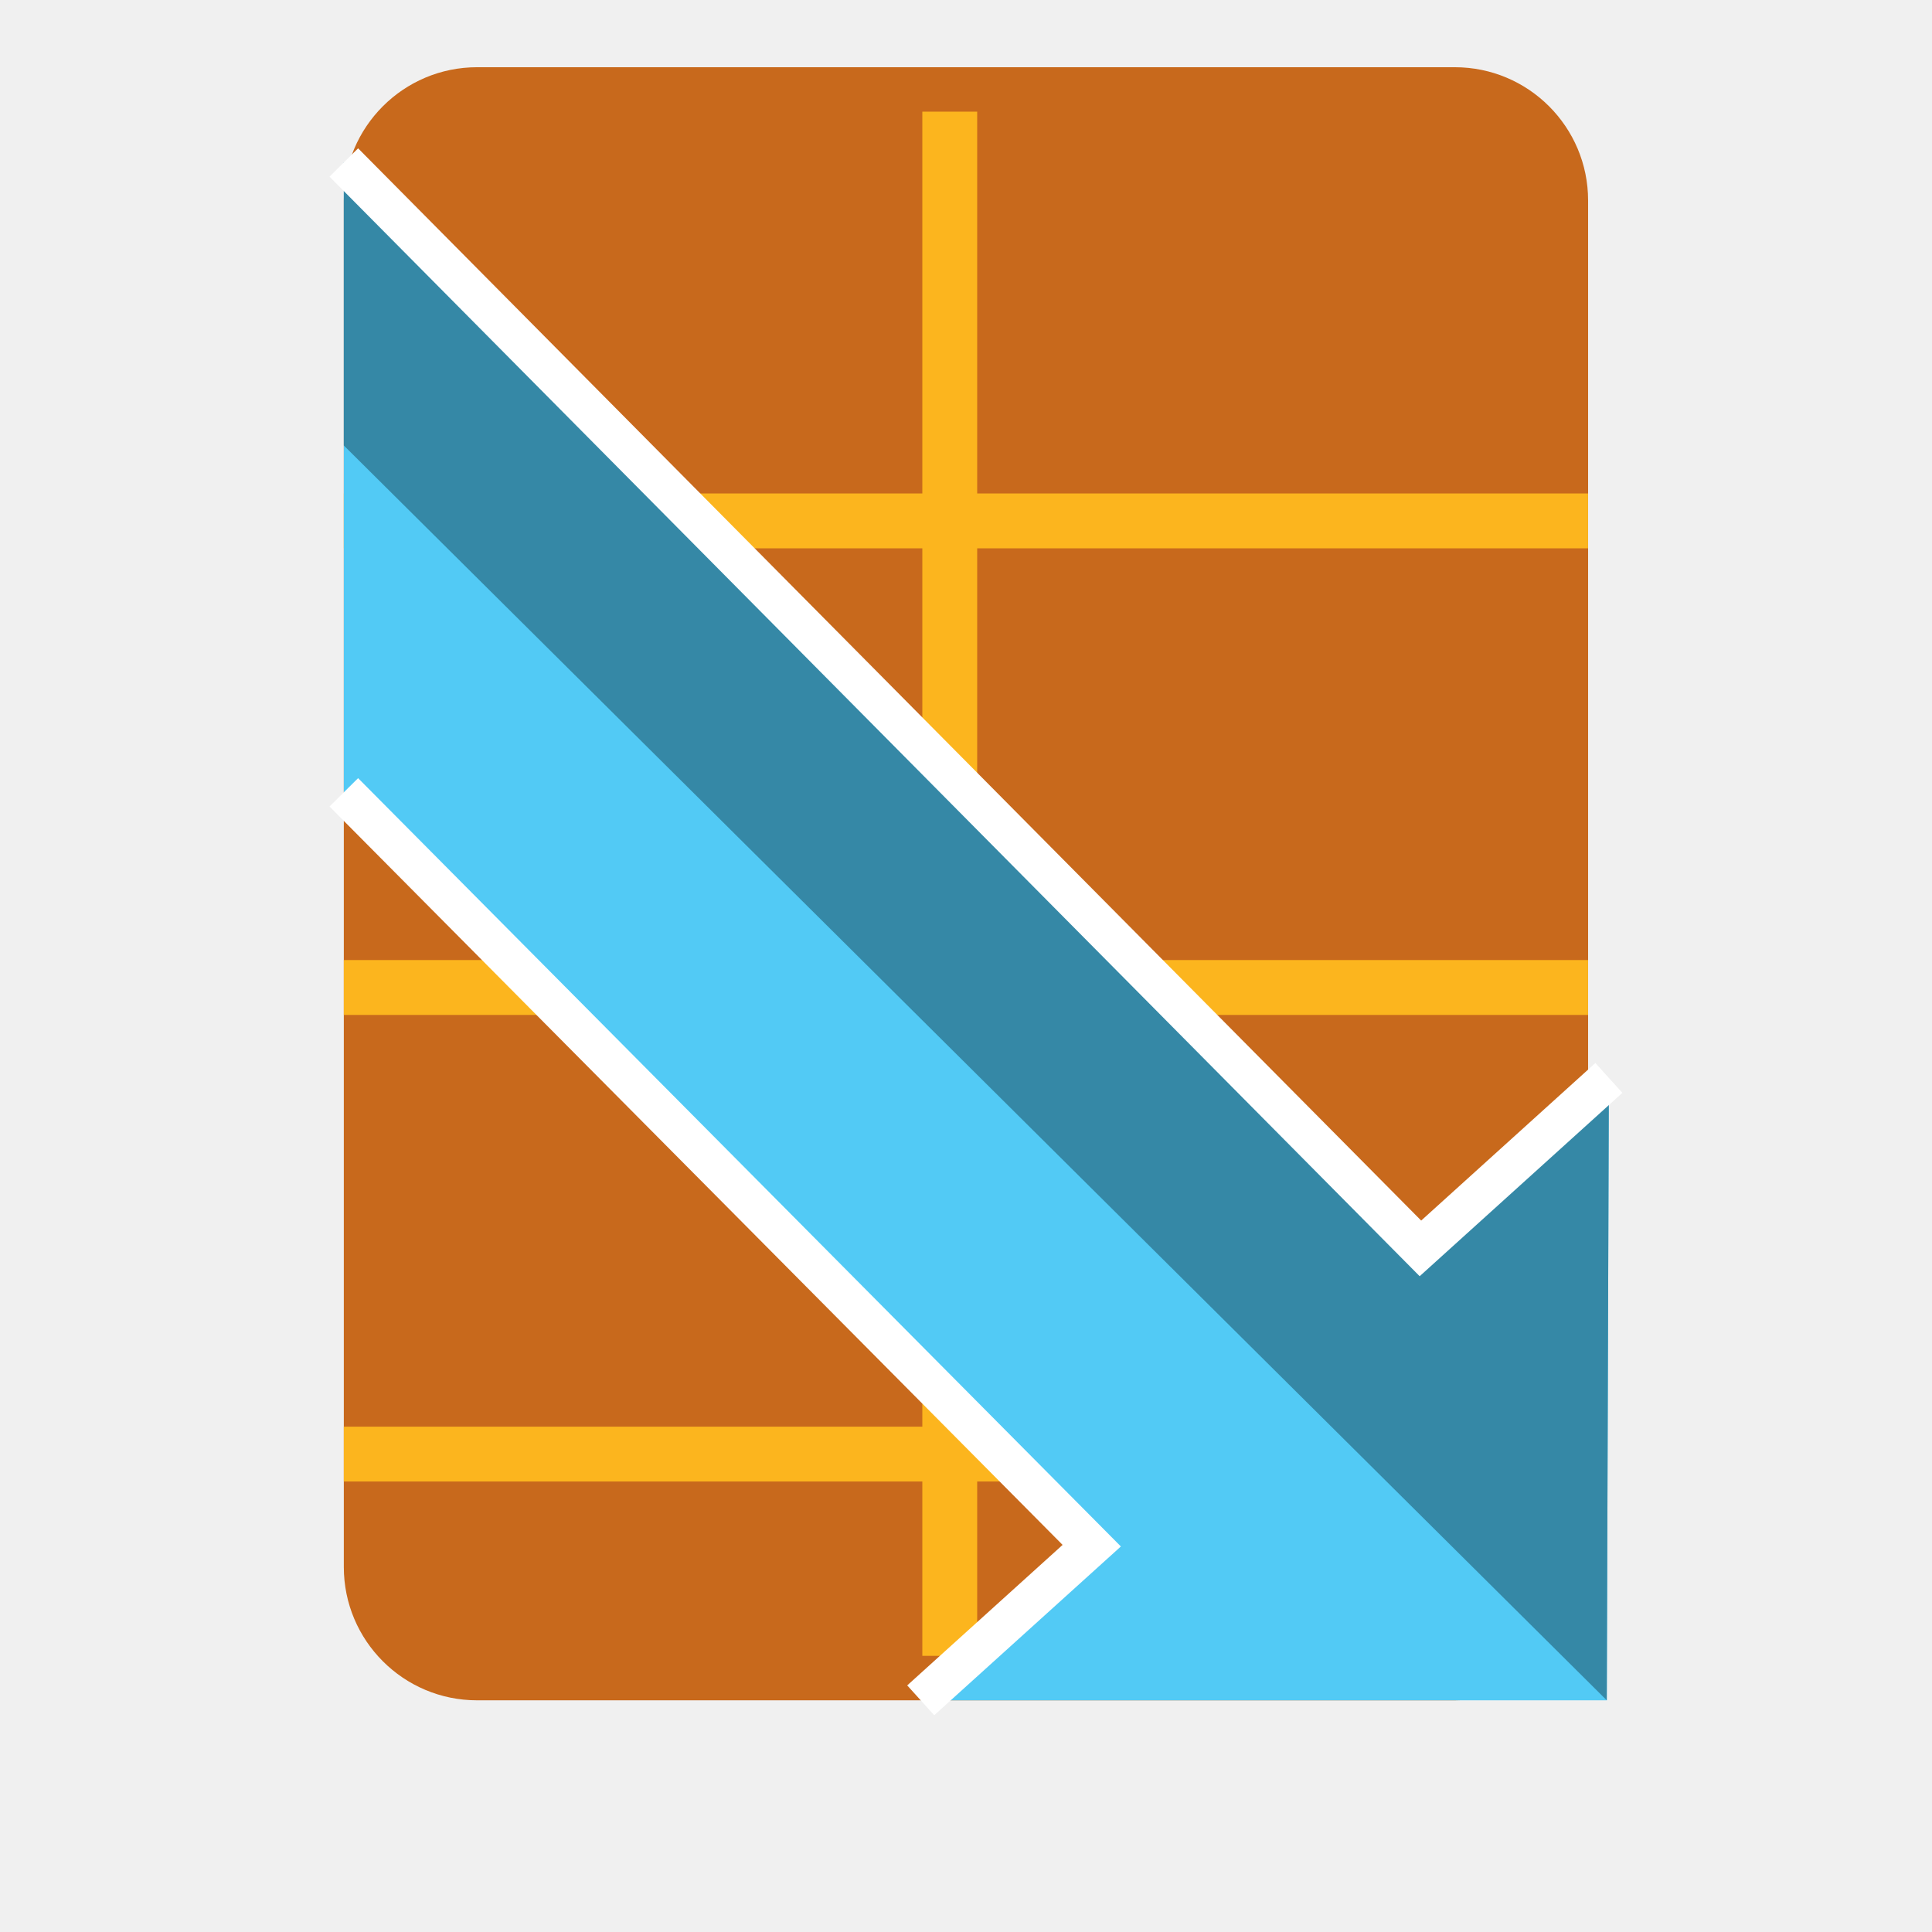
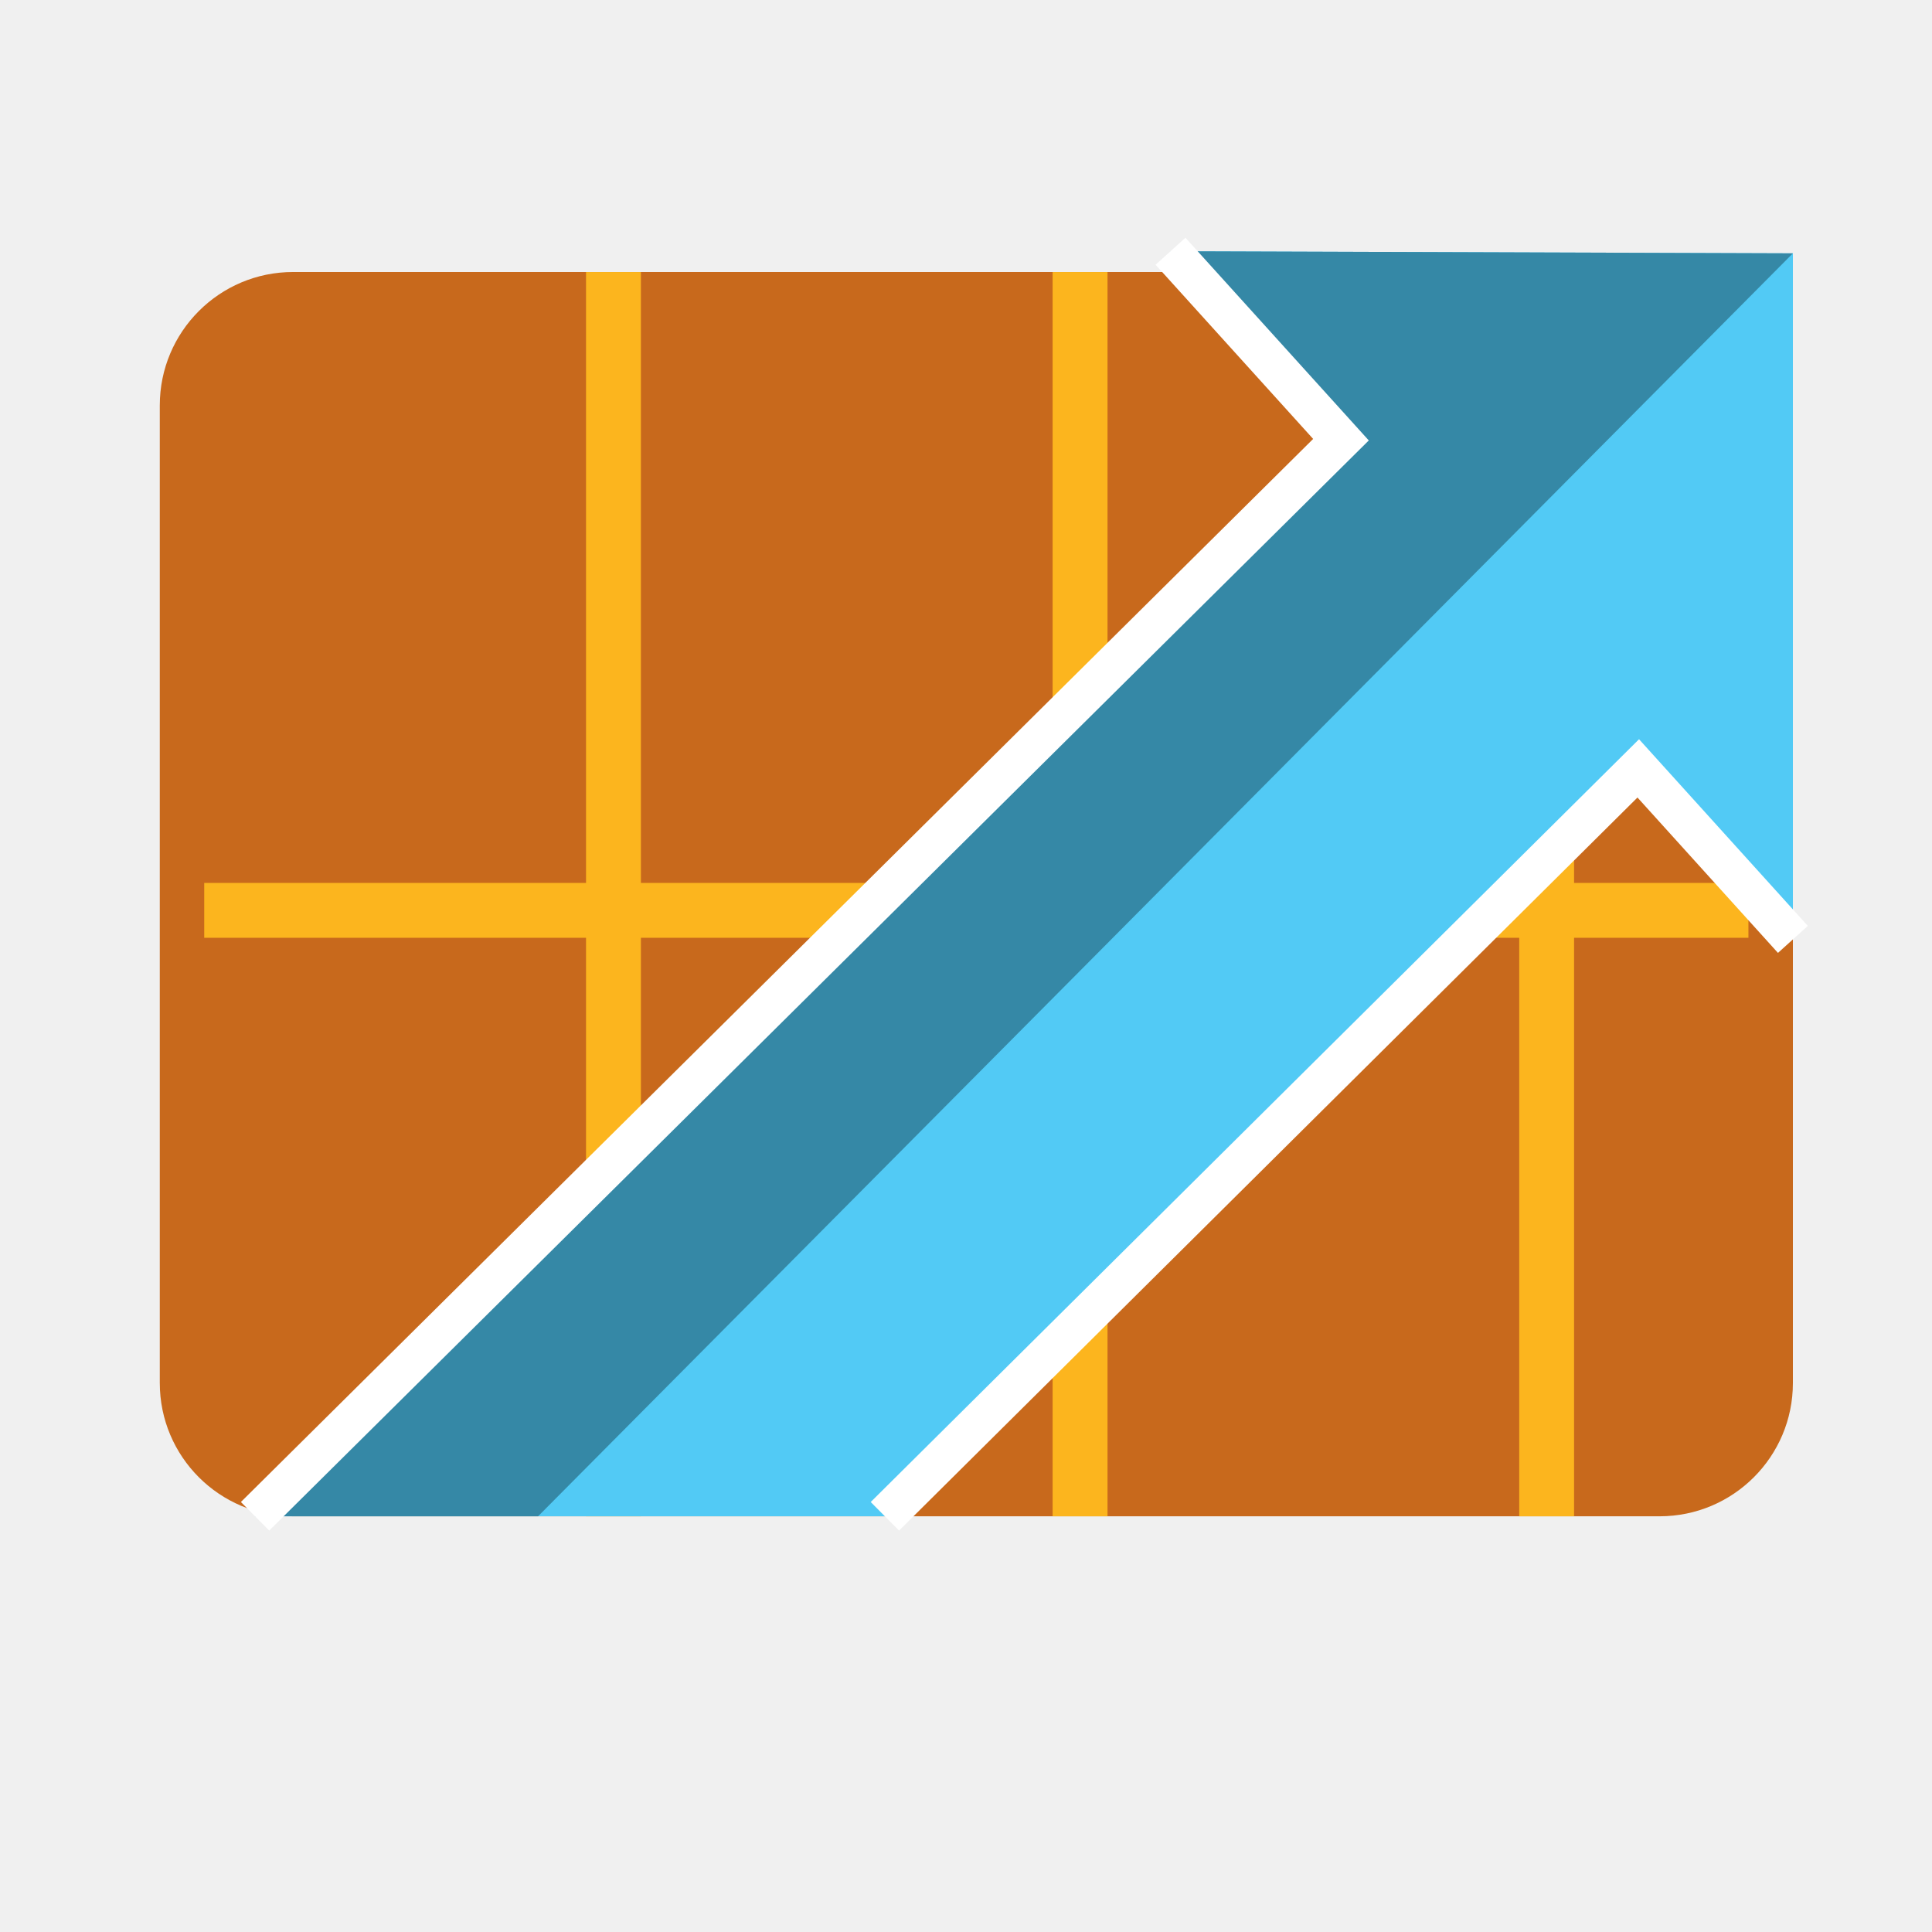
- <svg xmlns="http://www.w3.org/2000/svg" version="1.1" x="0px" y="0px" width="48px" height="48px" viewBox="-8.187 -1.67 48 48">
-   <defs>
- </defs>
-   <path fill="#C8691C" d="M31.268,37.261c0,1.83-1.482,3.313-3.313,3.313H3.667c-1.829,0-3.312-1.482-3.312-3.313V3.312  C0.355,1.483,1.838,0,3.667,0h24.289c1.83,0,3.313,1.483,3.313,3.312V37.261z" />
-   <rect x="0.355" y="10.59" fill="#FCB51E" width="30.913" height="1.363" />
-   <rect x="14.728" y="1.104" fill="#FCB51E" width="1.363" height="38.365" />
-   <rect x="0.355" y="22.182" fill="#FCB51E" width="30.913" height="1.364" />
-   <rect x="0.355" y="33.775" fill="#FCB51E" width="30.913" height="1.362" />
-   <polygon fill="#52CAF5" points="31.785,25.111 31.733,40.574 14.688,40.574 18.937,36.732 0.355,18.015 0.355,2.367 27.103,29.346   " />
-   <polygon fill="#3588A6" points="31.785,25.111 31.733,40.574 0.355,9.398 0.355,2.367 27.103,29.346 " />
-   <polyline fill="none" stroke="#FFFFFF" stroke-miterlimit="10" points="14.688,40.574 18.937,36.732 0.355,18.015 " />
-   <polyline fill="none" stroke="#FFFFFF" stroke-miterlimit="10" points="0.355,2.367 27.103,29.346 31.785,25.111 " />
+ <svg xmlns="http://www.w3.org/2000/svg" version="1.1" x="0px" y="0px" width="48px" height="48px" viewBox="-8.187 -1.67 48 48" id="svg3825">
+   <defs id="defs3805" />
+   <g id="g3844" transform="rotate(-90,16.07,20.287)">
+     <path id="path3807" d="m 31.268,37.261 c 0,1.83 -1.482,3.313 -3.313,3.313 H 3.667 c -1.829,0 -3.312,-1.482 -3.312,-3.313 V 3.312 C 0.355,1.483 1.838,0 3.667,0 h 24.289 c 1.83,0 3.313,1.483 3.313,3.312 v 33.949 z" style="fill:#c8691c" />
+     <rect id="rect3809" height="1.363" width="30.913" y="10.59" x="0.355" style="fill:#fcb51e" />
+     <rect id="rect3811" height="38.365" width="1.363" y="1.104" x="14.728" style="fill:#fcb51e" />
+     <rect id="rect3813" height="1.364" width="30.913" y="22.182" x="0.355" style="fill:#fcb51e" />
+     <rect id="rect3815" height="1.362" width="30.913" y="33.775" x="0.355" style="fill:#fcb51e" />
+     <polygon id="polygon3817" points="0.355,18.015 0.355,2.367 27.103,29.346 31.785,25.111 31.733,40.574 14.688,40.574 18.937,36.732 " style="fill:#52caf5" />
+     <polygon id="polygon3819" points="27.103,29.346 31.785,25.111 31.733,40.574 0.355,9.398 0.355,2.367 " style="fill:#3588a6" />
+     <polyline id="polyline3821" points="14.688,40.574 18.937,36.732 0.355,18.015 " stroke-miterlimit="10" style="fill:none;stroke:#ffffff;stroke-miterlimit:10" />
+     <polyline id="polyline3823" points="0.355,2.367 27.103,29.346 31.785,25.111 " stroke-miterlimit="10" style="fill:none;stroke:#ffffff;stroke-miterlimit:10" />
+   </g>
</svg>
